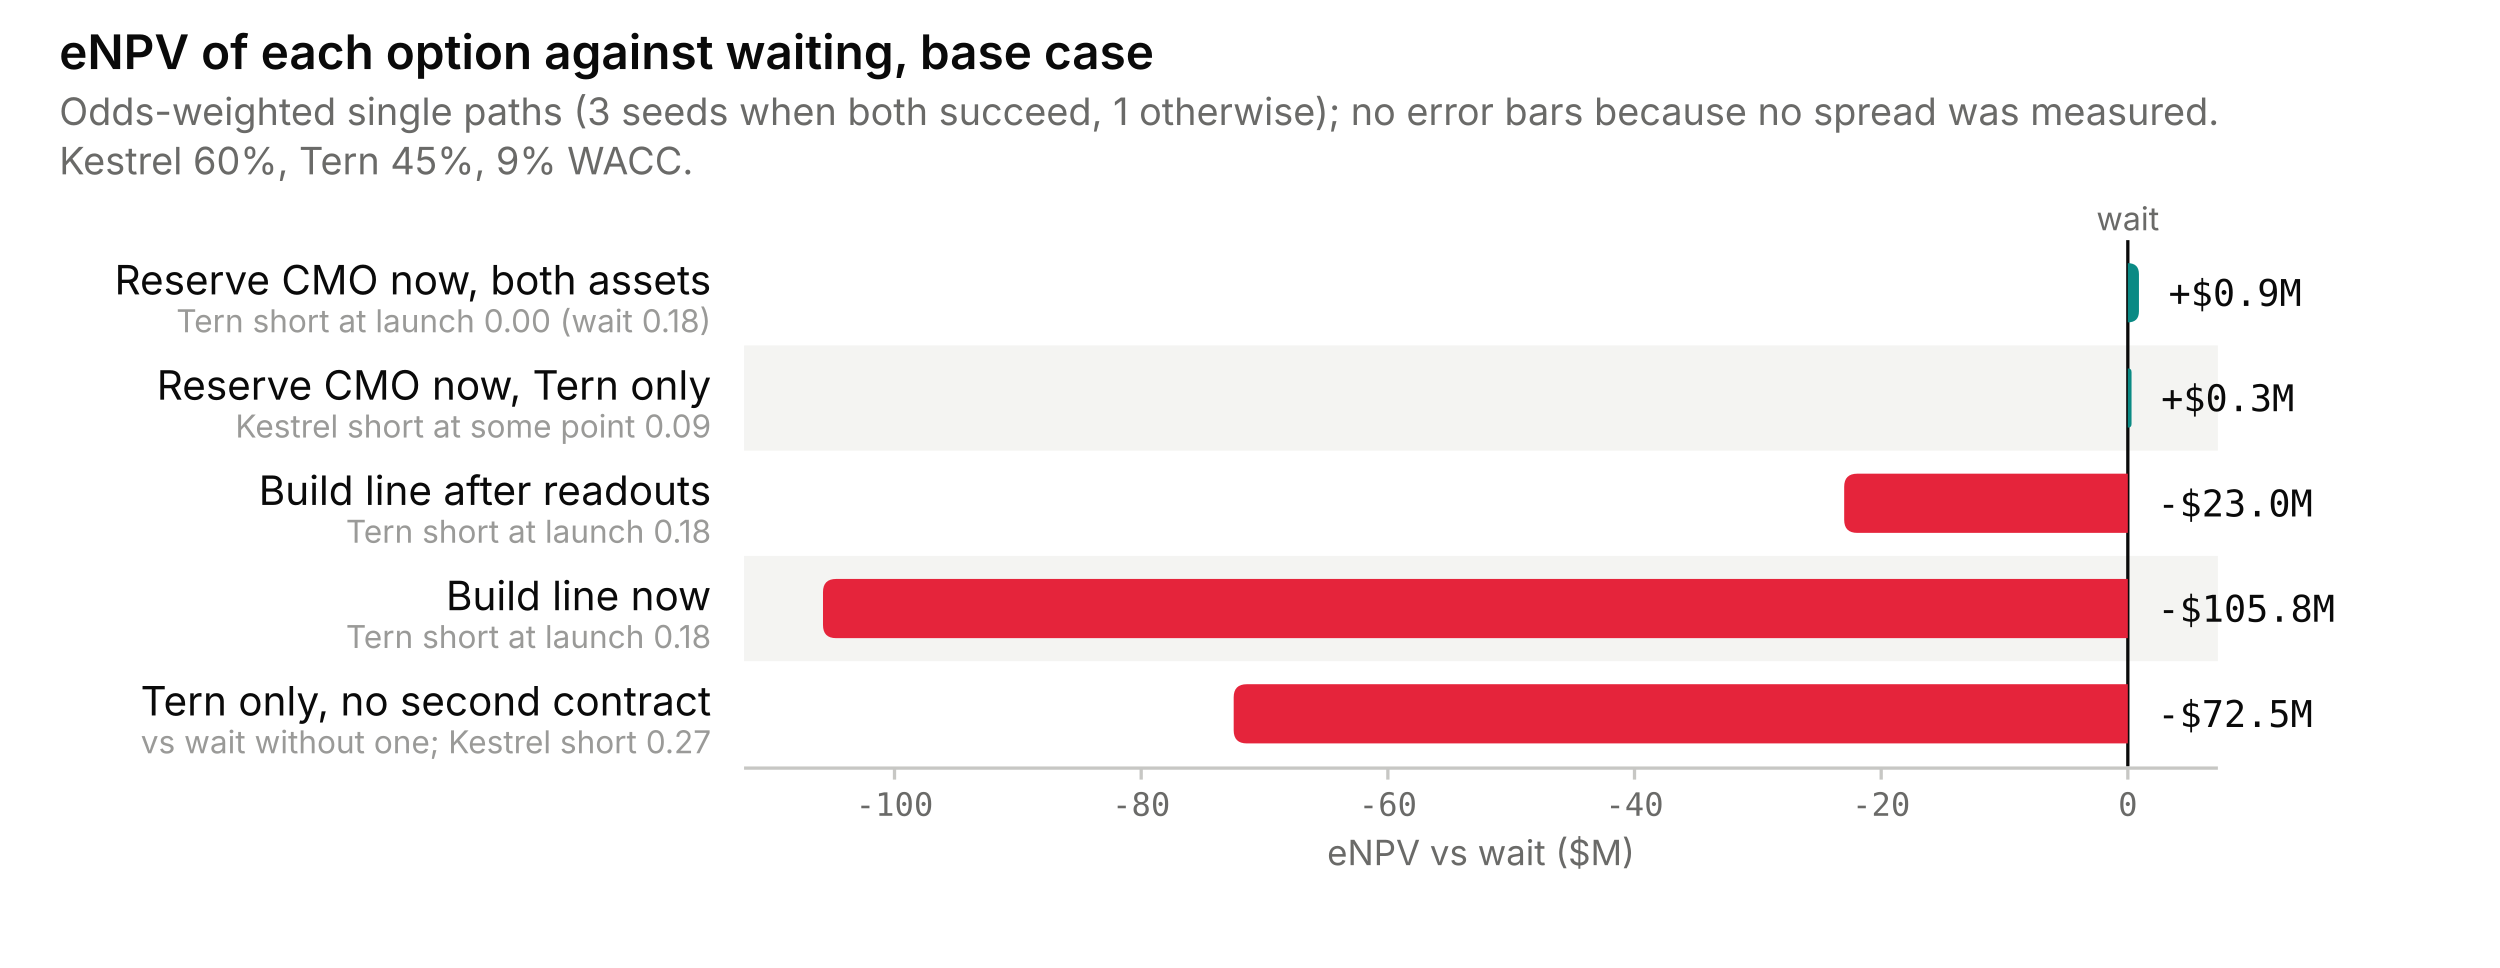
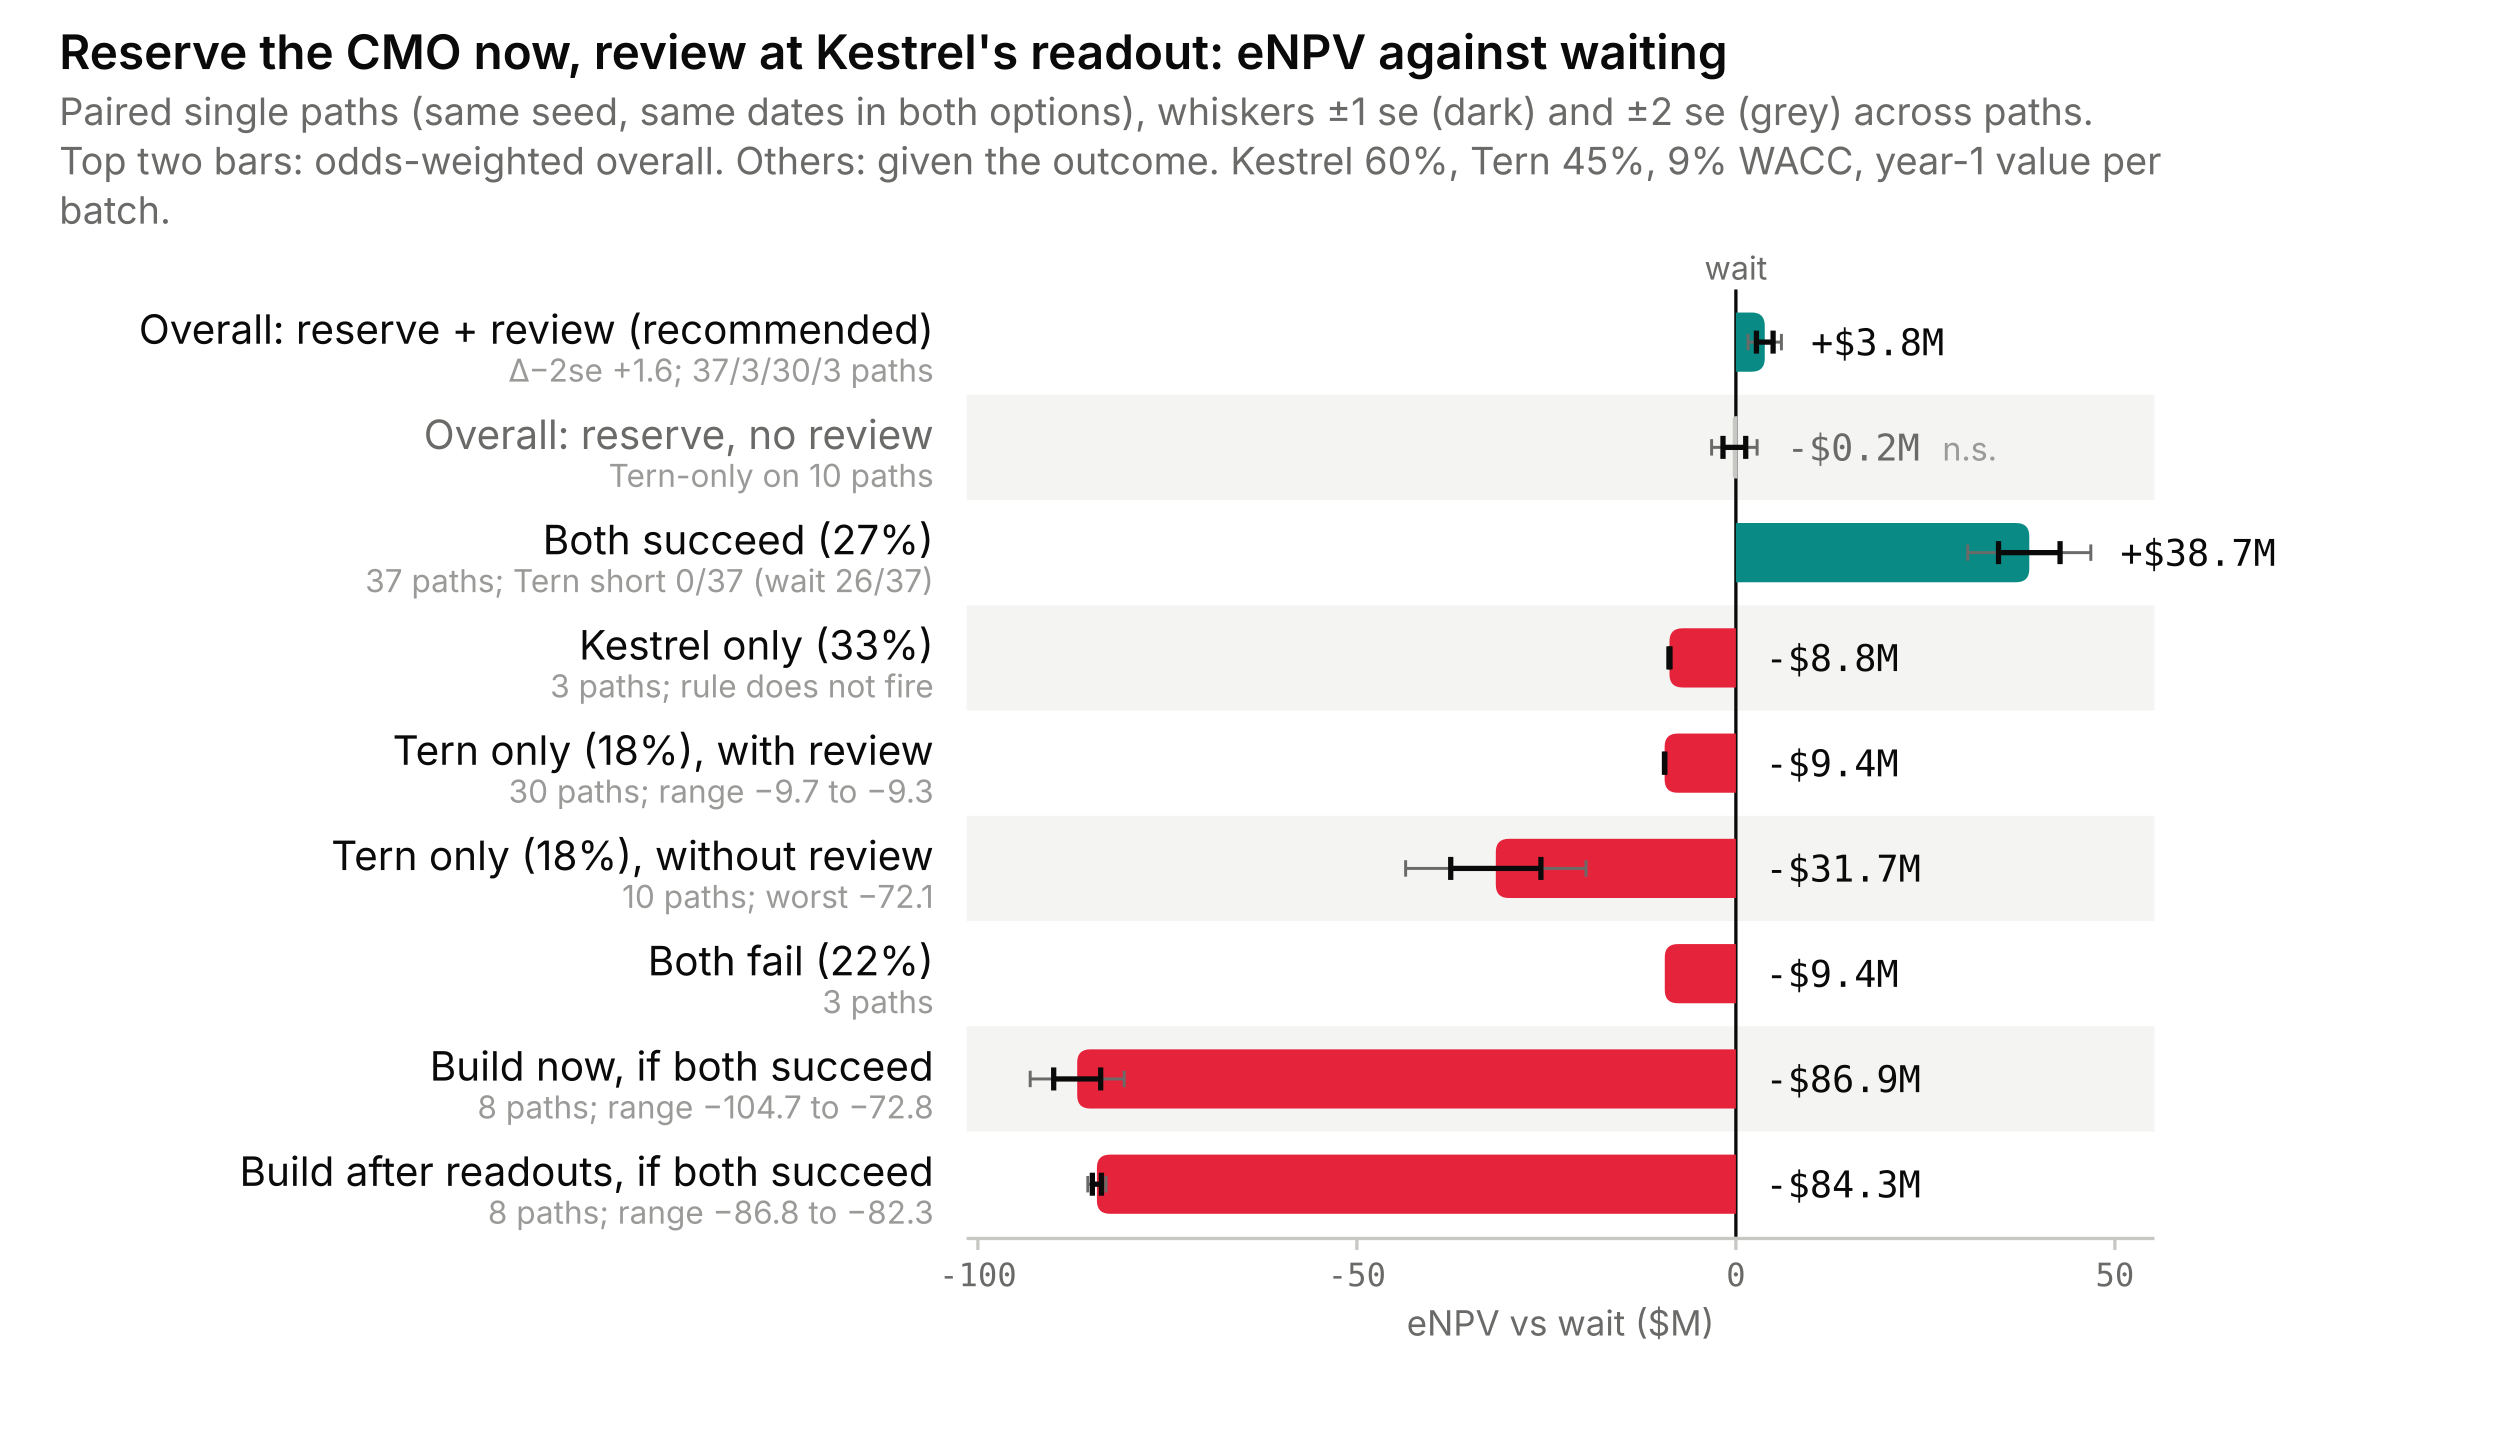
- <svg xmlns="http://www.w3.org/2000/svg" viewBox="0 0 760 294" width="100%" height="294" preserveAspectRatio="xMidYMid meet" role="img">
-   <text x="18" y="21" font-family="Inter, 'Helvetica Neue', Helvetica, Arial, system-ui, sans-serif" font-size="14.5" fill="#0A0A0A" font-weight="600">eNPV of each option against waiting, base case</text>
-   <text x="18" y="38" font-family="Inter, 'Helvetica Neue', Helvetica, Arial, system-ui, sans-serif" font-size="11.5" fill="#6A6A68">Odds-weighted single paths (3 seeds when both succeed, 1 otherwise); no error bars because no spread was measured.</text>
-   <text x="18" y="53" font-family="Inter, 'Helvetica Neue', Helvetica, Arial, system-ui, sans-serif" font-size="11.5" fill="#6A6A68">Kestrel 60%, Tern 45%, 9% WACC.</text>
-   <text x="216.19" y="89.5" font-family="Inter, 'Helvetica Neue', Helvetica, Arial, system-ui, sans-serif" font-size="12.3" fill="#0A0A0A" text-anchor="end">Reserve CMO now, both assets</text>
-   <text x="216.19" y="101" font-family="Inter, 'Helvetica Neue', Helvetica, Arial, system-ui, sans-serif" font-size="9.6" fill="#9A9A98" text-anchor="end">Tern short at launch 0.00 (wait 0.18)</text>
-   <rect x="226.19" y="105" width="448.05" height="32" fill="#F4F4F2" />
-   <text x="216.19" y="121.5" font-family="Inter, 'Helvetica Neue', Helvetica, Arial, system-ui, sans-serif" font-size="12.3" fill="#0A0A0A" text-anchor="end">Reserve CMO now, Tern only</text>
-   <text x="216.19" y="133" font-family="Inter, 'Helvetica Neue', Helvetica, Arial, system-ui, sans-serif" font-size="9.6" fill="#9A9A98" text-anchor="end">Kestrel short at some point 0.09</text>
-   <text x="216.19" y="153.5" font-family="Inter, 'Helvetica Neue', Helvetica, Arial, system-ui, sans-serif" font-size="12.3" fill="#0A0A0A" text-anchor="end">Build line after readouts</text>
-   <text x="216.19" y="165" font-family="Inter, 'Helvetica Neue', Helvetica, Arial, system-ui, sans-serif" font-size="9.6" fill="#9A9A98" text-anchor="end">Tern short at launch 0.18</text>
-   <rect x="226.19" y="169" width="448.05" height="32" fill="#F4F4F2" />
-   <text x="216.19" y="185.5" font-family="Inter, 'Helvetica Neue', Helvetica, Arial, system-ui, sans-serif" font-size="12.3" fill="#0A0A0A" text-anchor="end">Build line now</text>
-   <text x="216.19" y="197" font-family="Inter, 'Helvetica Neue', Helvetica, Arial, system-ui, sans-serif" font-size="9.6" fill="#9A9A98" text-anchor="end">Tern short at launch 0.18</text>
-   <text x="216.19" y="217.5" font-family="Inter, 'Helvetica Neue', Helvetica, Arial, system-ui, sans-serif" font-size="12.3" fill="#0A0A0A" text-anchor="end">Tern only, no second contract</text>
-   <text x="216.19" y="229" font-family="Inter, 'Helvetica Neue', Helvetica, Arial, system-ui, sans-serif" font-size="9.6" fill="#9A9A98" text-anchor="end">vs wait without one; Kestrel short 0.27</text>
-   <line x1="646.86" y1="73" x2="646.86" y2="233" stroke="#0A0A0A" stroke-width="1" />
-   <path d="M 646.86 80 H 646.86 Q 650.24 80 650.24 83.37 V 94.63 Q 650.24 98 646.86 98 H 646.86 Z" fill="#0A8A84" />
-   <text x="659.24" y="93" font-family="'JetBrains Mono', 'SF Mono', ui-monospace, monospace" font-size="11.2" fill="#0A0A0A" font-weight="500">+$0.9M</text>
-   <path d="M 646.86 112 H 646.86 Q 647.99 112 647.99 113.12 V 128.88 Q 647.99 130 646.86 130 H 646.86 Z" fill="#0A8A84" />
-   <text x="656.99" y="125" font-family="'JetBrains Mono', 'SF Mono', ui-monospace, monospace" font-size="11.2" fill="#0A0A0A" font-weight="500">+$0.3M</text>
-   <path d="M 646.86 144 H 564.63 Q 560.63 144 560.63 148 V 158 Q 560.63 162 564.63 162 H 646.86 Z" fill="#E5243B" />
-   <text x="655.86" y="157" font-family="'JetBrains Mono', 'SF Mono', ui-monospace, monospace" font-size="11.2" fill="#0A0A0A" font-weight="500">-$23.0M</text>
-   <path d="M 646.86 176 H 254.19 Q 250.19 176 250.19 180 V 190 Q 250.19 194 254.19 194 H 646.86 Z" fill="#E5243B" />
-   <text x="655.86" y="189" font-family="'JetBrains Mono', 'SF Mono', ui-monospace, monospace" font-size="11.2" fill="#0A0A0A" font-weight="500">-$105.8M</text>
-   <path d="M 646.86 208 H 379.04 Q 375.04 208 375.04 212 V 222 Q 375.04 226 379.04 226 H 646.86 Z" fill="#E5243B" />
-   <text x="655.86" y="221" font-family="'JetBrains Mono', 'SF Mono', ui-monospace, monospace" font-size="11.2" fill="#0A0A0A" font-weight="500">-$72.5M</text>
-   <line x1="226.19" y1="233.5" x2="674.24" y2="233.5" stroke="#C7C7C4" stroke-width="1" />
-   <line x1="271.93" y1="233.5" x2="271.93" y2="237" stroke="#C7C7C4" stroke-width="1" />
-   <text x="271.93" y="248" font-family="'JetBrains Mono', 'SF Mono', ui-monospace, monospace" font-size="9.8" fill="#6A6A68" text-anchor="middle">-100</text>
-   <line x1="346.92" y1="233.5" x2="346.92" y2="237" stroke="#C7C7C4" stroke-width="1" />
-   <text x="346.92" y="248" font-family="'JetBrains Mono', 'SF Mono', ui-monospace, monospace" font-size="9.8" fill="#6A6A68" text-anchor="middle">-80</text>
-   <line x1="421.91" y1="233.5" x2="421.91" y2="237" stroke="#C7C7C4" stroke-width="1" />
-   <text x="421.91" y="248" font-family="'JetBrains Mono', 'SF Mono', ui-monospace, monospace" font-size="9.8" fill="#6A6A68" text-anchor="middle">-60</text>
-   <line x1="496.89" y1="233.5" x2="496.89" y2="237" stroke="#C7C7C4" stroke-width="1" />
-   <text x="496.89" y="248" font-family="'JetBrains Mono', 'SF Mono', ui-monospace, monospace" font-size="9.8" fill="#6A6A68" text-anchor="middle">-40</text>
-   <line x1="571.88" y1="233.5" x2="571.88" y2="237" stroke="#C7C7C4" stroke-width="1" />
-   <text x="571.88" y="248" font-family="'JetBrains Mono', 'SF Mono', ui-monospace, monospace" font-size="9.8" fill="#6A6A68" text-anchor="middle">-20</text>
-   <line x1="646.86" y1="233.5" x2="646.86" y2="237" stroke="#C7C7C4" stroke-width="1" />
-   <text x="646.86" y="248" font-family="'JetBrains Mono', 'SF Mono', ui-monospace, monospace" font-size="9.8" fill="#6A6A68" text-anchor="middle">0</text>
-   <text x="646.86" y="70" font-family="Inter, 'Helvetica Neue', Helvetica, Arial, system-ui, sans-serif" font-size="9.8" fill="#6A6A68" text-anchor="middle">wait</text>
-   <text x="450.21" y="263" font-family="Inter, 'Helvetica Neue', Helvetica, Arial, system-ui, sans-serif" font-size="10.6" fill="#6A6A68" text-anchor="middle">eNPV vs wait ($M)</text>
+ <svg xmlns="http://www.w3.org/2000/svg" viewBox="0 0 760 437" width="100%" height="437" preserveAspectRatio="xMidYMid meet" role="img">
+   <text x="18" y="21" font-family="Inter, 'Helvetica Neue', Helvetica, Arial, system-ui, sans-serif" font-size="14.5" fill="#0A0A0A" font-weight="600">Reserve the CMO now, review at Kestrel's readout: eNPV against waiting</text>
+   <text x="18" y="38" font-family="Inter, 'Helvetica Neue', Helvetica, Arial, system-ui, sans-serif" font-size="11.5" fill="#6A6A68">Paired single paths (same seed, same dates in both options), whiskers ±1 se (dark) and ±2 se (grey) across paths.</text>
+   <text x="18" y="53" font-family="Inter, 'Helvetica Neue', Helvetica, Arial, system-ui, sans-serif" font-size="11.5" fill="#6A6A68">Top two bars: odds-weighted overall. Others: given the outcome. Kestrel 60%, Tern 45%, 9% WACC, year-1 value per</text>
+   <text x="18" y="68" font-family="Inter, 'Helvetica Neue', Helvetica, Arial, system-ui, sans-serif" font-size="11.5" fill="#6A6A68">batch.</text>
+   <text x="283.84" y="104.5" font-family="Inter, 'Helvetica Neue', Helvetica, Arial, system-ui, sans-serif" font-size="12.3" fill="#0A0A0A" text-anchor="end">Overall: reserve + review (recommended)</text>
+   <text x="283.84" y="116" font-family="Inter, 'Helvetica Neue', Helvetica, Arial, system-ui, sans-serif" font-size="9.6" fill="#9A9A98" text-anchor="end">Δ−2se +1.6; 37/3/30/3 paths</text>
+   <rect x="293.84" y="120" width="361.12" height="32" fill="#F4F4F2" />
+   <text x="283.84" y="136.5" font-family="Inter, 'Helvetica Neue', Helvetica, Arial, system-ui, sans-serif" font-size="12.3" fill="#6A6A68" text-anchor="end">Overall: reserve, no review</text>
+   <text x="283.84" y="148" font-family="Inter, 'Helvetica Neue', Helvetica, Arial, system-ui, sans-serif" font-size="9.6" fill="#9A9A98" text-anchor="end">Tern-only on 10 paths</text>
+   <text x="283.84" y="168.5" font-family="Inter, 'Helvetica Neue', Helvetica, Arial, system-ui, sans-serif" font-size="12.3" fill="#0A0A0A" text-anchor="end">Both succeed (27%)</text>
+   <text x="283.84" y="180" font-family="Inter, 'Helvetica Neue', Helvetica, Arial, system-ui, sans-serif" font-size="9.6" fill="#9A9A98" text-anchor="end">37 paths; Tern short 0/37 (wait 26/37)</text>
+   <rect x="293.84" y="184" width="361.12" height="32" fill="#F4F4F2" />
+   <text x="283.84" y="200.5" font-family="Inter, 'Helvetica Neue', Helvetica, Arial, system-ui, sans-serif" font-size="12.3" fill="#0A0A0A" text-anchor="end">Kestrel only (33%)</text>
+   <text x="283.84" y="212" font-family="Inter, 'Helvetica Neue', Helvetica, Arial, system-ui, sans-serif" font-size="9.6" fill="#9A9A98" text-anchor="end">3 paths; rule does not fire</text>
+   <text x="283.84" y="232.5" font-family="Inter, 'Helvetica Neue', Helvetica, Arial, system-ui, sans-serif" font-size="12.3" fill="#0A0A0A" text-anchor="end">Tern only (18%), with review</text>
+   <text x="283.84" y="244" font-family="Inter, 'Helvetica Neue', Helvetica, Arial, system-ui, sans-serif" font-size="9.6" fill="#9A9A98" text-anchor="end">30 paths; range −9.7 to −9.3</text>
+   <rect x="293.84" y="248" width="361.12" height="32" fill="#F4F4F2" />
+   <text x="283.84" y="264.5" font-family="Inter, 'Helvetica Neue', Helvetica, Arial, system-ui, sans-serif" font-size="12.3" fill="#0A0A0A" text-anchor="end">Tern only (18%), without review</text>
+   <text x="283.84" y="276" font-family="Inter, 'Helvetica Neue', Helvetica, Arial, system-ui, sans-serif" font-size="9.6" fill="#9A9A98" text-anchor="end">10 paths; worst −72.1</text>
+   <text x="283.84" y="296.5" font-family="Inter, 'Helvetica Neue', Helvetica, Arial, system-ui, sans-serif" font-size="12.3" fill="#0A0A0A" text-anchor="end">Both fail (22%)</text>
+   <text x="283.84" y="308" font-family="Inter, 'Helvetica Neue', Helvetica, Arial, system-ui, sans-serif" font-size="9.6" fill="#9A9A98" text-anchor="end">3 paths</text>
+   <rect x="293.84" y="312" width="361.12" height="32" fill="#F4F4F2" />
+   <text x="283.84" y="328.5" font-family="Inter, 'Helvetica Neue', Helvetica, Arial, system-ui, sans-serif" font-size="12.3" fill="#0A0A0A" text-anchor="end">Build now, if both succeed</text>
+   <text x="283.84" y="340" font-family="Inter, 'Helvetica Neue', Helvetica, Arial, system-ui, sans-serif" font-size="9.6" fill="#9A9A98" text-anchor="end">8 paths; range −104.7 to −72.8</text>
+   <text x="283.84" y="360.5" font-family="Inter, 'Helvetica Neue', Helvetica, Arial, system-ui, sans-serif" font-size="12.3" fill="#0A0A0A" text-anchor="end">Build after readouts, if both succeed</text>
+   <text x="283.84" y="372" font-family="Inter, 'Helvetica Neue', Helvetica, Arial, system-ui, sans-serif" font-size="9.6" fill="#9A9A98" text-anchor="end">8 paths; range −86.8 to −82.3</text>
+   <line x1="527.71" y1="88" x2="527.71" y2="376" stroke="#0A0A0A" stroke-width="1" />
+   <path d="M 527.71 95 H 532.49 Q 536.49 95 536.49 99 V 109 Q 536.49 113 532.49 113 H 527.71 Z" fill="#0A8A84" />
+   <line x1="531.42" y1="104" x2="541.55" y2="104" stroke="#6A6A68" stroke-width="0.9" />
+   <line x1="531.42" y1="101.5" x2="531.42" y2="106.5" stroke="#6A6A68" stroke-width="0.9" />
+   <line x1="541.55" y1="101.5" x2="541.55" y2="106.5" stroke="#6A6A68" stroke-width="0.9" />
+   <line x1="533.95" y1="104" x2="539.02" y2="104" stroke="#0A0A0A" stroke-width="1.6" />
+   <line x1="533.95" y1="100.5" x2="533.95" y2="107.5" stroke="#0A0A0A" stroke-width="1.6" />
+   <line x1="539.02" y1="100.5" x2="539.02" y2="107.5" stroke="#0A0A0A" stroke-width="1.6" />
+   <text x="550.55" y="108" font-family="'JetBrains Mono', 'SF Mono', ui-monospace, monospace" font-size="11.2" fill="#0A0A0A" font-weight="500">+$3.8M</text>
+   <path d="M 527.71 127 H 527.71 Q 527.25 127 527.25 127.46 V 144.54 Q 527.25 145 527.71 145 H 527.71 Z" fill="#F4F4F2" stroke="#C7C7C4" stroke-width="1" />
+   <line x1="520.33" y1="136" x2="534.16" y2="136" stroke="#6A6A68" stroke-width="0.9" />
+   <line x1="520.33" y1="133.5" x2="520.33" y2="138.5" stroke="#6A6A68" stroke-width="0.9" />
+   <line x1="534.16" y1="133.5" x2="534.16" y2="138.5" stroke="#6A6A68" stroke-width="0.9" />
+   <line x1="523.79" y1="136" x2="530.7" y2="136" stroke="#0A0A0A" stroke-width="1.6" />
+   <line x1="523.79" y1="132.5" x2="523.79" y2="139.5" stroke="#0A0A0A" stroke-width="1.6" />
+   <line x1="530.7" y1="132.5" x2="530.7" y2="139.5" stroke="#0A0A0A" stroke-width="1.6" />
+   <text x="543.16" y="140" font-family="'JetBrains Mono', 'SF Mono', ui-monospace, monospace" font-size="11.2" fill="#6A6A68">-$0.2M</text>
+   <text x="590.48" y="140" font-family="Inter, 'Helvetica Neue', Helvetica, Arial, system-ui, sans-serif" font-size="9.8" fill="#9A9A98">n.s.</text>
+   <path d="M 527.71 159 H 612.9 Q 616.9 159 616.9 163 V 173 Q 616.9 177 612.9 177 H 527.71 Z" fill="#0A8A84" />
+   <line x1="598.19" y1="168" x2="635.61" y2="168" stroke="#6A6A68" stroke-width="0.9" />
+   <line x1="598.19" y1="165.5" x2="598.19" y2="170.5" stroke="#6A6A68" stroke-width="0.9" />
+   <line x1="635.61" y1="165.5" x2="635.61" y2="170.5" stroke="#6A6A68" stroke-width="0.9" />
+   <line x1="607.55" y1="168" x2="626.26" y2="168" stroke="#0A0A0A" stroke-width="1.6" />
+   <line x1="607.55" y1="164.5" x2="607.55" y2="171.5" stroke="#0A0A0A" stroke-width="1.6" />
+   <line x1="626.26" y1="164.5" x2="626.26" y2="171.5" stroke="#0A0A0A" stroke-width="1.6" />
+   <text x="644.61" y="172" font-family="'JetBrains Mono', 'SF Mono', ui-monospace, monospace" font-size="11.2" fill="#0A0A0A" font-weight="500">+$38.7M</text>
+   <path d="M 527.71 191 H 511.52 Q 507.52 191 507.52 195 V 205 Q 507.52 209 511.52 209 H 527.71 Z" fill="#E5243B" />
+   <line x1="507.2" y1="200" x2="507.84" y2="200" stroke="#6A6A68" stroke-width="0.9" />
+   <line x1="507.2" y1="197.5" x2="507.2" y2="202.5" stroke="#6A6A68" stroke-width="0.9" />
+   <line x1="507.84" y1="197.5" x2="507.84" y2="202.5" stroke="#6A6A68" stroke-width="0.9" />
+   <line x1="507.36" y1="200" x2="507.68" y2="200" stroke="#0A0A0A" stroke-width="1.6" />
+   <line x1="507.36" y1="196.5" x2="507.36" y2="203.5" stroke="#0A0A0A" stroke-width="1.6" />
+   <line x1="507.68" y1="196.5" x2="507.68" y2="203.5" stroke="#0A0A0A" stroke-width="1.6" />
+   <text x="536.71" y="204" font-family="'JetBrains Mono', 'SF Mono', ui-monospace, monospace" font-size="11.2" fill="#0A0A0A" font-weight="500">-$8.8M</text>
+   <path d="M 527.71 223 H 510.05 Q 506.05 223 506.05 227 V 237 Q 506.05 241 510.05 241 H 527.71 Z" fill="#E5243B" />
+   <line x1="505.95" y1="232" x2="506.14" y2="232" stroke="#6A6A68" stroke-width="0.9" />
+   <line x1="505.95" y1="229.5" x2="505.95" y2="234.5" stroke="#6A6A68" stroke-width="0.9" />
+   <line x1="506.14" y1="229.5" x2="506.14" y2="234.5" stroke="#6A6A68" stroke-width="0.9" />
+   <line x1="506" y1="232" x2="506.09" y2="232" stroke="#0A0A0A" stroke-width="1.6" />
+   <line x1="506" y1="228.5" x2="506" y2="235.5" stroke="#0A0A0A" stroke-width="1.6" />
+   <line x1="506.09" y1="228.5" x2="506.09" y2="235.5" stroke="#0A0A0A" stroke-width="1.6" />
+   <text x="536.71" y="236" font-family="'JetBrains Mono', 'SF Mono', ui-monospace, monospace" font-size="11.2" fill="#0A0A0A" font-weight="500">-$9.4M</text>
+   <path d="M 527.71 255 H 458.73 Q 454.73 255 454.73 259 V 269 Q 454.73 273 458.73 273 H 527.71 Z" fill="#E5243B" />
+   <line x1="427.31" y1="264" x2="482.15" y2="264" stroke="#6A6A68" stroke-width="0.9" />
+   <line x1="427.31" y1="261.5" x2="427.31" y2="266.5" stroke="#6A6A68" stroke-width="0.9" />
+   <line x1="482.15" y1="261.5" x2="482.15" y2="266.5" stroke="#6A6A68" stroke-width="0.9" />
+   <line x1="441.02" y1="264" x2="468.44" y2="264" stroke="#0A0A0A" stroke-width="1.6" />
+   <line x1="441.02" y1="260.5" x2="441.02" y2="267.5" stroke="#0A0A0A" stroke-width="1.6" />
+   <line x1="468.44" y1="260.5" x2="468.44" y2="267.5" stroke="#0A0A0A" stroke-width="1.6" />
+   <text x="536.71" y="268" font-family="'JetBrains Mono', 'SF Mono', ui-monospace, monospace" font-size="11.2" fill="#0A0A0A" font-weight="500">-$31.7M</text>
+   <path d="M 527.71 287 H 510.09 Q 506.09 287 506.09 291 V 301 Q 506.09 305 510.09 305 H 527.71 Z" fill="#E5243B" />
+   <text x="536.71" y="300" font-family="'JetBrains Mono', 'SF Mono', ui-monospace, monospace" font-size="11.2" fill="#0A0A0A" font-weight="500">-$9.4M</text>
+   <path d="M 527.71 319 H 331.47 Q 327.47 319 327.47 323 V 333 Q 327.47 337 331.47 337 H 527.71 Z" fill="#E5243B" />
+   <line x1="313.18" y1="328" x2="341.75" y2="328" stroke="#6A6A68" stroke-width="0.9" />
+   <line x1="313.18" y1="325.5" x2="313.18" y2="330.5" stroke="#6A6A68" stroke-width="0.9" />
+   <line x1="341.75" y1="325.5" x2="341.75" y2="330.5" stroke="#6A6A68" stroke-width="0.9" />
+   <line x1="320.32" y1="328" x2="334.61" y2="328" stroke="#0A0A0A" stroke-width="1.6" />
+   <line x1="320.32" y1="324.5" x2="320.32" y2="331.5" stroke="#0A0A0A" stroke-width="1.6" />
+   <line x1="334.61" y1="324.5" x2="334.61" y2="331.5" stroke="#0A0A0A" stroke-width="1.6" />
+   <text x="536.71" y="332" font-family="'JetBrains Mono', 'SF Mono', ui-monospace, monospace" font-size="11.2" fill="#0A0A0A" font-weight="500">-$86.9M</text>
+   <path d="M 527.71 351 H 337.46 Q 333.46 351 333.46 355 V 365 Q 333.46 369 337.46 369 H 527.71 Z" fill="#E5243B" />
+   <line x1="330.69" y1="360" x2="336.22" y2="360" stroke="#6A6A68" stroke-width="0.9" />
+   <line x1="330.69" y1="357.5" x2="330.69" y2="362.5" stroke="#6A6A68" stroke-width="0.9" />
+   <line x1="336.22" y1="357.5" x2="336.22" y2="362.5" stroke="#6A6A68" stroke-width="0.9" />
+   <line x1="332.08" y1="360" x2="334.84" y2="360" stroke="#0A0A0A" stroke-width="1.6" />
+   <line x1="332.08" y1="356.5" x2="332.08" y2="363.5" stroke="#0A0A0A" stroke-width="1.6" />
+   <line x1="334.84" y1="356.5" x2="334.84" y2="363.5" stroke="#0A0A0A" stroke-width="1.6" />
+   <text x="536.71" y="364" font-family="'JetBrains Mono', 'SF Mono', ui-monospace, monospace" font-size="11.2" fill="#0A0A0A" font-weight="500">-$84.3M</text>
+   <line x1="293.84" y1="376.5" x2="654.96" y2="376.5" stroke="#C7C7C4" stroke-width="1" />
+   <line x1="297.28" y1="376.5" x2="297.28" y2="380" stroke="#C7C7C4" stroke-width="1" />
+   <text x="297.28" y="391" font-family="'JetBrains Mono', 'SF Mono', ui-monospace, monospace" font-size="9.8" fill="#6A6A68" text-anchor="middle">-100</text>
+   <line x1="412.49" y1="376.5" x2="412.49" y2="380" stroke="#C7C7C4" stroke-width="1" />
+   <text x="412.49" y="391" font-family="'JetBrains Mono', 'SF Mono', ui-monospace, monospace" font-size="9.8" fill="#6A6A68" text-anchor="middle">-50</text>
+   <line x1="527.71" y1="376.5" x2="527.71" y2="380" stroke="#C7C7C4" stroke-width="1" />
+   <text x="527.71" y="391" font-family="'JetBrains Mono', 'SF Mono', ui-monospace, monospace" font-size="9.8" fill="#6A6A68" text-anchor="middle">0</text>
+   <line x1="642.92" y1="376.5" x2="642.92" y2="380" stroke="#C7C7C4" stroke-width="1" />
+   <text x="642.92" y="391" font-family="'JetBrains Mono', 'SF Mono', ui-monospace, monospace" font-size="9.8" fill="#6A6A68" text-anchor="middle">50</text>
+   <text x="527.71" y="85" font-family="Inter, 'Helvetica Neue', Helvetica, Arial, system-ui, sans-serif" font-size="9.8" fill="#6A6A68" text-anchor="middle">wait</text>
+   <text x="474.4" y="406" font-family="Inter, 'Helvetica Neue', Helvetica, Arial, system-ui, sans-serif" font-size="10.6" fill="#6A6A68" text-anchor="middle">eNPV vs wait ($M)</text>
</svg>
